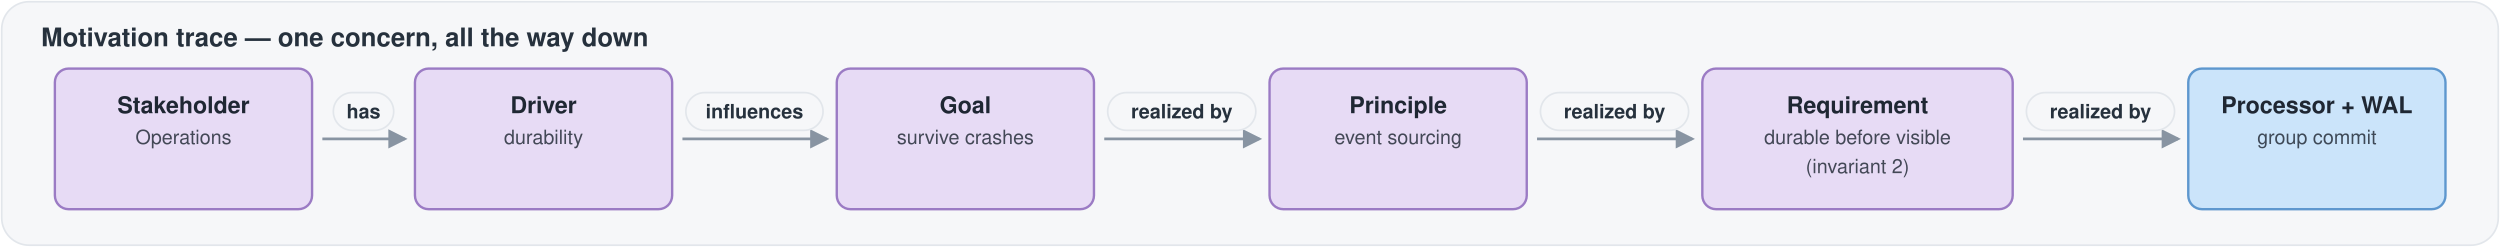
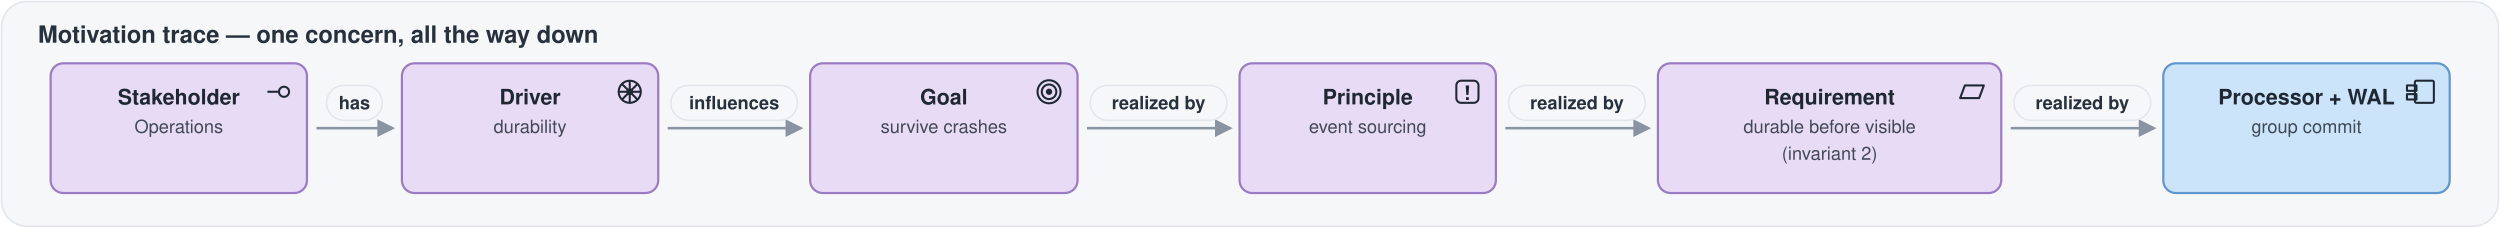
- <svg xmlns="http://www.w3.org/2000/svg" width="1458" height="144" viewBox="0 0 1458 144" font-family="'Segoe UI',system-ui,-apple-system,Helvetica,Arial,sans-serif">
+ <svg xmlns="http://www.w3.org/2000/svg" width="1580" height="144" viewBox="0 0 1580 144" font-family="'Segoe UI',system-ui,-apple-system,Helvetica,Arial,sans-serif">
  <style>:root{--card:#f6f7f9;--ink:#26313d;--edge:#e2e6eb;}@media (prefers-color-scheme:dark){:root{--card:#161d26;--ink:#dfe7ef;--edge:#2a333d;}}.card{fill:var(--card,#f6f7f9);stroke:var(--edge,#e2e6eb);}.ink{fill:var(--ink,#26313d);}.pill{fill:var(--card,#f6f7f9);stroke:var(--edge,#e2e6eb);}</style>
  <defs>
    <marker id="arw" viewBox="0 0 10 10" refX="8.5" refY="5" markerWidth="7" markerHeight="7" orient="auto-start-reverse">
      <path d="M0,0 L10,5 L0,10 z" fill="#8894a2" />
    </marker>
  </defs>
-   <rect x="1" y="1" width="1456" height="142" rx="16" class="card" stroke-width="1" />
+   <rect x="1" y="1" width="1578" height="142" rx="16" class="card" stroke-width="1" />
  <text x="24" y="27" font-size="15" font-weight="800" class="ink">Motivation trace — one concern, all the way down</text>
-   <rect x="32.0" y="40.0" width="150.0" height="82.0" rx="8" fill="#E7DBF5" stroke="#9B7BC4" stroke-width="1.4" />
-   <text x="107.0" y="66.0" text-anchor="middle" font-family="'Segoe UI',system-ui,-apple-system,Helvetica,Arial,sans-serif" font-size="13.5" font-weight="700" fill="#1f2733">Stakeholder</text>
-   <text x="107.0" y="84.0" text-anchor="middle" font-family="'Segoe UI',system-ui,-apple-system,Helvetica,Arial,sans-serif" font-size="11.5" fill="#1f2733" opacity="0.82">Operations</text>
-   <line x1="188.0" y1="81.0" x2="236.0" y2="81.0" stroke="#8894a2" stroke-width="1.6" marker-end="url(#arw)" />
-   <rect x="194.4" y="54.0" width="35.2" height="22" rx="11" class="pill" />
-   <text x="212.0" y="69.0" text-anchor="middle" font-size="11.5" font-weight="600" class="ink">has</text>
-   <rect x="242.0" y="40.0" width="150.0" height="82.0" rx="8" fill="#E7DBF5" stroke="#9B7BC4" stroke-width="1.4" />
-   <text x="317.0" y="66.0" text-anchor="middle" font-family="'Segoe UI',system-ui,-apple-system,Helvetica,Arial,sans-serif" font-size="13.5" font-weight="700" fill="#1f2733">Driver</text>
-   <text x="317.0" y="84.0" text-anchor="middle" font-family="'Segoe UI',system-ui,-apple-system,Helvetica,Arial,sans-serif" font-size="11.5" fill="#1f2733" opacity="0.82">durability</text>
-   <line x1="398.0" y1="81.0" x2="482.0" y2="81.0" stroke="#8894a2" stroke-width="1.6" marker-end="url(#arw)" />
-   <rect x="400.0" y="54.0" width="80.0" height="22" rx="11" class="pill" />
-   <text x="440.0" y="69.0" text-anchor="middle" font-size="11.5" font-weight="600" class="ink">influences</text>
-   <rect x="488.0" y="40.0" width="150.0" height="82.0" rx="8" fill="#E7DBF5" stroke="#9B7BC4" stroke-width="1.4" />
-   <text x="563.0" y="66.0" text-anchor="middle" font-family="'Segoe UI',system-ui,-apple-system,Helvetica,Arial,sans-serif" font-size="13.5" font-weight="700" fill="#1f2733">Goal</text>
-   <text x="563.0" y="84.0" text-anchor="middle" font-family="'Segoe UI',system-ui,-apple-system,Helvetica,Arial,sans-serif" font-size="11.5" fill="#1f2733" opacity="0.82">survive crashes</text>
-   <line x1="644.0" y1="81.0" x2="734.4" y2="81.0" stroke="#8894a2" stroke-width="1.6" marker-end="url(#arw)" />
-   <rect x="646.0" y="54.0" width="86.4" height="22" rx="11" class="pill" />
-   <text x="689.2" y="69.0" text-anchor="middle" font-size="11.5" font-weight="600" class="ink">realized by</text>
-   <rect x="740.4" y="40.0" width="150.0" height="82.0" rx="8" fill="#E7DBF5" stroke="#9B7BC4" stroke-width="1.4" />
-   <text x="815.4" y="66.0" text-anchor="middle" font-family="'Segoe UI',system-ui,-apple-system,Helvetica,Arial,sans-serif" font-size="13.5" font-weight="700" fill="#1f2733">Principle</text>
-   <text x="815.4" y="84.0" text-anchor="middle" font-family="'Segoe UI',system-ui,-apple-system,Helvetica,Arial,sans-serif" font-size="11.5" fill="#1f2733" opacity="0.82">event sourcing</text>
-   <line x1="896.4" y1="81.0" x2="986.8" y2="81.0" stroke="#8894a2" stroke-width="1.6" marker-end="url(#arw)" />
-   <rect x="898.4" y="54.0" width="86.4" height="22" rx="11" class="pill" />
-   <text x="941.6" y="69.0" text-anchor="middle" font-size="11.5" font-weight="600" class="ink">realized by</text>
-   <rect x="992.8" y="40.0" width="181.0" height="82.0" rx="8" fill="#E7DBF5" stroke="#9B7BC4" stroke-width="1.4" />
-   <text x="1083.3" y="66.0" text-anchor="middle" font-family="'Segoe UI',system-ui,-apple-system,Helvetica,Arial,sans-serif" font-size="13.5" font-weight="700" fill="#1f2733">Requirement</text>
-   <text x="1083.3" y="84.0" text-anchor="middle" font-family="'Segoe UI',system-ui,-apple-system,Helvetica,Arial,sans-serif" font-size="11.5" fill="#1f2733" opacity="0.82">durable before visible</text>
-   <text x="1083.3" y="101.0" text-anchor="middle" font-family="'Segoe UI',system-ui,-apple-system,Helvetica,Arial,sans-serif" font-size="11.5" fill="#1f2733" opacity="0.82">(invariant 2)</text>
-   <line x1="1179.8" y1="81.0" x2="1270.2" y2="81.0" stroke="#8894a2" stroke-width="1.6" marker-end="url(#arw)" />
-   <rect x="1181.8" y="54.0" width="86.4" height="22" rx="11" class="pill" />
-   <text x="1225.0" y="69.0" text-anchor="middle" font-size="11.5" font-weight="600" class="ink">realized by</text>
-   <rect x="1276.2" y="40.0" width="150.0" height="82.0" rx="8" fill="#CBE4FA" stroke="#5E97CE" stroke-width="1.4" />
-   <text x="1351.2" y="66.0" text-anchor="middle" font-family="'Segoe UI',system-ui,-apple-system,Helvetica,Arial,sans-serif" font-size="13.5" font-weight="700" fill="#1f2733">Processor + WAL</text>
-   <text x="1351.2" y="84.0" text-anchor="middle" font-family="'Segoe UI',system-ui,-apple-system,Helvetica,Arial,sans-serif" font-size="11.5" fill="#1f2733" opacity="0.82">group commit</text>
+   <rect x="32.0" y="40.0" width="162.0" height="82.0" rx="8" fill="#E7DBF5" stroke="#9B7BC4" stroke-width="1.4" />
+   <line x1="169" y1="58.0" x2="177" y2="58.0" stroke="#1f2733" stroke-width="1.3" fill="none" stroke-linejoin="round" />
+   <circle cx="179.5" cy="58.0" r="3.2" stroke="#1f2733" stroke-width="1.3" fill="none" stroke-linejoin="round" />
+   <text x="113.0" y="66.0" text-anchor="middle" font-family="'Segoe UI',system-ui,-apple-system,Helvetica,Arial,sans-serif" font-size="13.5" font-weight="700" fill="#1f2733">Stakeholder</text>
+   <text x="113.0" y="84.0" text-anchor="middle" font-family="'Segoe UI',system-ui,-apple-system,Helvetica,Arial,sans-serif" font-size="11.5" fill="#1f2733" opacity="0.82">Operations</text>
+   <line x1="200.0" y1="81.0" x2="248.0" y2="81.0" stroke="#8894a2" stroke-width="1.6" marker-end="url(#arw)" />
+   <rect x="206.4" y="54.0" width="35.2" height="22" rx="11" class="pill" />
+   <text x="224.0" y="69.0" text-anchor="middle" font-size="11.5" font-weight="600" class="ink">has</text>
+   <rect x="254.0" y="40.0" width="162.0" height="82.0" rx="8" fill="#E7DBF5" stroke="#9B7BC4" stroke-width="1.4" />
+   <circle cx="398.0" cy="58.0" r="7" stroke="#1f2733" stroke-width="1.3" fill="none" stroke-linejoin="round" />
+   <line x1="391.0" y1="58.0" x2="405.0" y2="58.0" stroke="#1f2733" stroke-width="1.3" fill="none" stroke-linejoin="round" />
+   <line x1="398.0" y1="51.0" x2="398.0" y2="65.0" stroke="#1f2733" stroke-width="1.3" fill="none" stroke-linejoin="round" />
+   <line x1="393.03" y1="53.03" x2="402.97" y2="62.97" stroke="#1f2733" stroke-width="1.3" fill="none" stroke-linejoin="round" />
+   <line x1="393.03" y1="62.97" x2="402.97" y2="53.03" stroke="#1f2733" stroke-width="1.3" fill="none" stroke-linejoin="round" />
+   <circle cx="398.0" cy="58.0" r="2.2" fill="#1f2733" stroke="none" />
+   <text x="335.0" y="66.0" text-anchor="middle" font-family="'Segoe UI',system-ui,-apple-system,Helvetica,Arial,sans-serif" font-size="13.5" font-weight="700" fill="#1f2733">Driver</text>
+   <text x="335.0" y="84.0" text-anchor="middle" font-family="'Segoe UI',system-ui,-apple-system,Helvetica,Arial,sans-serif" font-size="11.5" fill="#1f2733" opacity="0.82">durability</text>
+   <line x1="422.0" y1="81.0" x2="506.0" y2="81.0" stroke="#8894a2" stroke-width="1.6" marker-end="url(#arw)" />
+   <rect x="424.0" y="54.0" width="80.0" height="22" rx="11" class="pill" />
+   <text x="464.0" y="69.0" text-anchor="middle" font-size="11.5" font-weight="600" class="ink">influences</text>
+   <rect x="512.0" y="40.0" width="169.0" height="82.0" rx="8" fill="#E7DBF5" stroke="#9B7BC4" stroke-width="1.4" />
+   <circle cx="663.0" cy="58.0" r="7.3" stroke="#1f2733" stroke-width="1.3" fill="none" stroke-linejoin="round" />
+   <circle cx="663.0" cy="58.0" r="4.6" stroke="#1f2733" stroke-width="1.3" fill="none" stroke-linejoin="round" />
+   <circle cx="663.0" cy="58.0" r="2" fill="#1f2733" stroke="none" />
+   <text x="596.5" y="66.0" text-anchor="middle" font-family="'Segoe UI',system-ui,-apple-system,Helvetica,Arial,sans-serif" font-size="13.5" font-weight="700" fill="#1f2733">Goal</text>
+   <text x="596.5" y="84.0" text-anchor="middle" font-family="'Segoe UI',system-ui,-apple-system,Helvetica,Arial,sans-serif" font-size="11.5" fill="#1f2733" opacity="0.82">survive crashes</text>
+   <line x1="687.0" y1="81.0" x2="777.4" y2="81.0" stroke="#8894a2" stroke-width="1.6" marker-end="url(#arw)" />
+   <rect x="689.0" y="54.0" width="86.4" height="22" rx="11" class="pill" />
+   <text x="732.2" y="69.0" text-anchor="middle" font-size="11.5" font-weight="600" class="ink">realized by</text>
+   <rect x="783.4" y="40.0" width="162.0" height="82.0" rx="8" fill="#E7DBF5" stroke="#9B7BC4" stroke-width="1.4" />
+   <rect x="920.4" y="51" width="14" height="14" rx="3" stroke="#1f2733" stroke-width="1.3" fill="none" stroke-linejoin="round" />
+   <path d="M926.3,54 L928.5,54 L928.1,60 L926.7,60 Z" fill="#1f2733" stroke="none" />
+   <rect x="926.5" y="61.4" width="1.8" height="1.8" fill="#1f2733" stroke="none" />
+   <text x="864.4" y="66.0" text-anchor="middle" font-family="'Segoe UI',system-ui,-apple-system,Helvetica,Arial,sans-serif" font-size="13.5" font-weight="700" fill="#1f2733">Principle</text>
+   <text x="864.4" y="84.0" text-anchor="middle" font-family="'Segoe UI',system-ui,-apple-system,Helvetica,Arial,sans-serif" font-size="11.5" fill="#1f2733" opacity="0.82">event sourcing</text>
+   <line x1="951.4" y1="81.0" x2="1041.8" y2="81.0" stroke="#8894a2" stroke-width="1.6" marker-end="url(#arw)" />
+   <rect x="953.4" y="54.0" width="86.4" height="22" rx="11" class="pill" />
+   <text x="996.6" y="69.0" text-anchor="middle" font-size="11.5" font-weight="600" class="ink">realized by</text>
+   <rect x="1047.8" y="40.0" width="217.0" height="82.0" rx="8" fill="#E7DBF5" stroke="#9B7BC4" stroke-width="1.4" />
+   <polygon points="1241.8,54 1253.8,54 1250.8,62 1238.8,62" stroke="#1f2733" stroke-width="1.3" fill="none" stroke-linejoin="round" />
+   <text x="1156.3" y="66.0" text-anchor="middle" font-family="'Segoe UI',system-ui,-apple-system,Helvetica,Arial,sans-serif" font-size="13.5" font-weight="700" fill="#1f2733">Requirement</text>
+   <text x="1156.3" y="84.0" text-anchor="middle" font-family="'Segoe UI',system-ui,-apple-system,Helvetica,Arial,sans-serif" font-size="11.5" fill="#1f2733" opacity="0.82">durable before visible</text>
+   <text x="1156.3" y="101.0" text-anchor="middle" font-family="'Segoe UI',system-ui,-apple-system,Helvetica,Arial,sans-serif" font-size="11.5" fill="#1f2733" opacity="0.82">(invariant 2)</text>
+   <line x1="1270.8" y1="81.0" x2="1361.2" y2="81.0" stroke="#8894a2" stroke-width="1.6" marker-end="url(#arw)" />
+   <rect x="1272.8" y="54.0" width="86.4" height="22" rx="11" class="pill" />
+   <text x="1316.0" y="69.0" text-anchor="middle" font-size="11.5" font-weight="600" class="ink">realized by</text>
+   <rect x="1367.2" y="40.0" width="181.0" height="82.0" rx="8" fill="#CBE4FA" stroke="#5E97CE" stroke-width="1.4" />
+   <rect x="1526.2" y="51" width="12" height="14" rx="1" stroke="#1f2733" stroke-width="1.3" fill="none" stroke-linejoin="round" />
+   <rect x="1521.2" y="54" width="6" height="3.4" stroke="#1f2733" stroke-width="1.3" fill="none" stroke-linejoin="round" />
+   <rect x="1521.2" y="59.5" width="6" height="3.4" stroke="#1f2733" stroke-width="1.3" fill="none" stroke-linejoin="round" />
+   <text x="1457.7" y="66.0" text-anchor="middle" font-family="'Segoe UI',system-ui,-apple-system,Helvetica,Arial,sans-serif" font-size="13.5" font-weight="700" fill="#1f2733">Processor + WAL</text>
+   <text x="1457.7" y="84.0" text-anchor="middle" font-family="'Segoe UI',system-ui,-apple-system,Helvetica,Arial,sans-serif" font-size="11.5" fill="#1f2733" opacity="0.82">group commit</text>
</svg>
